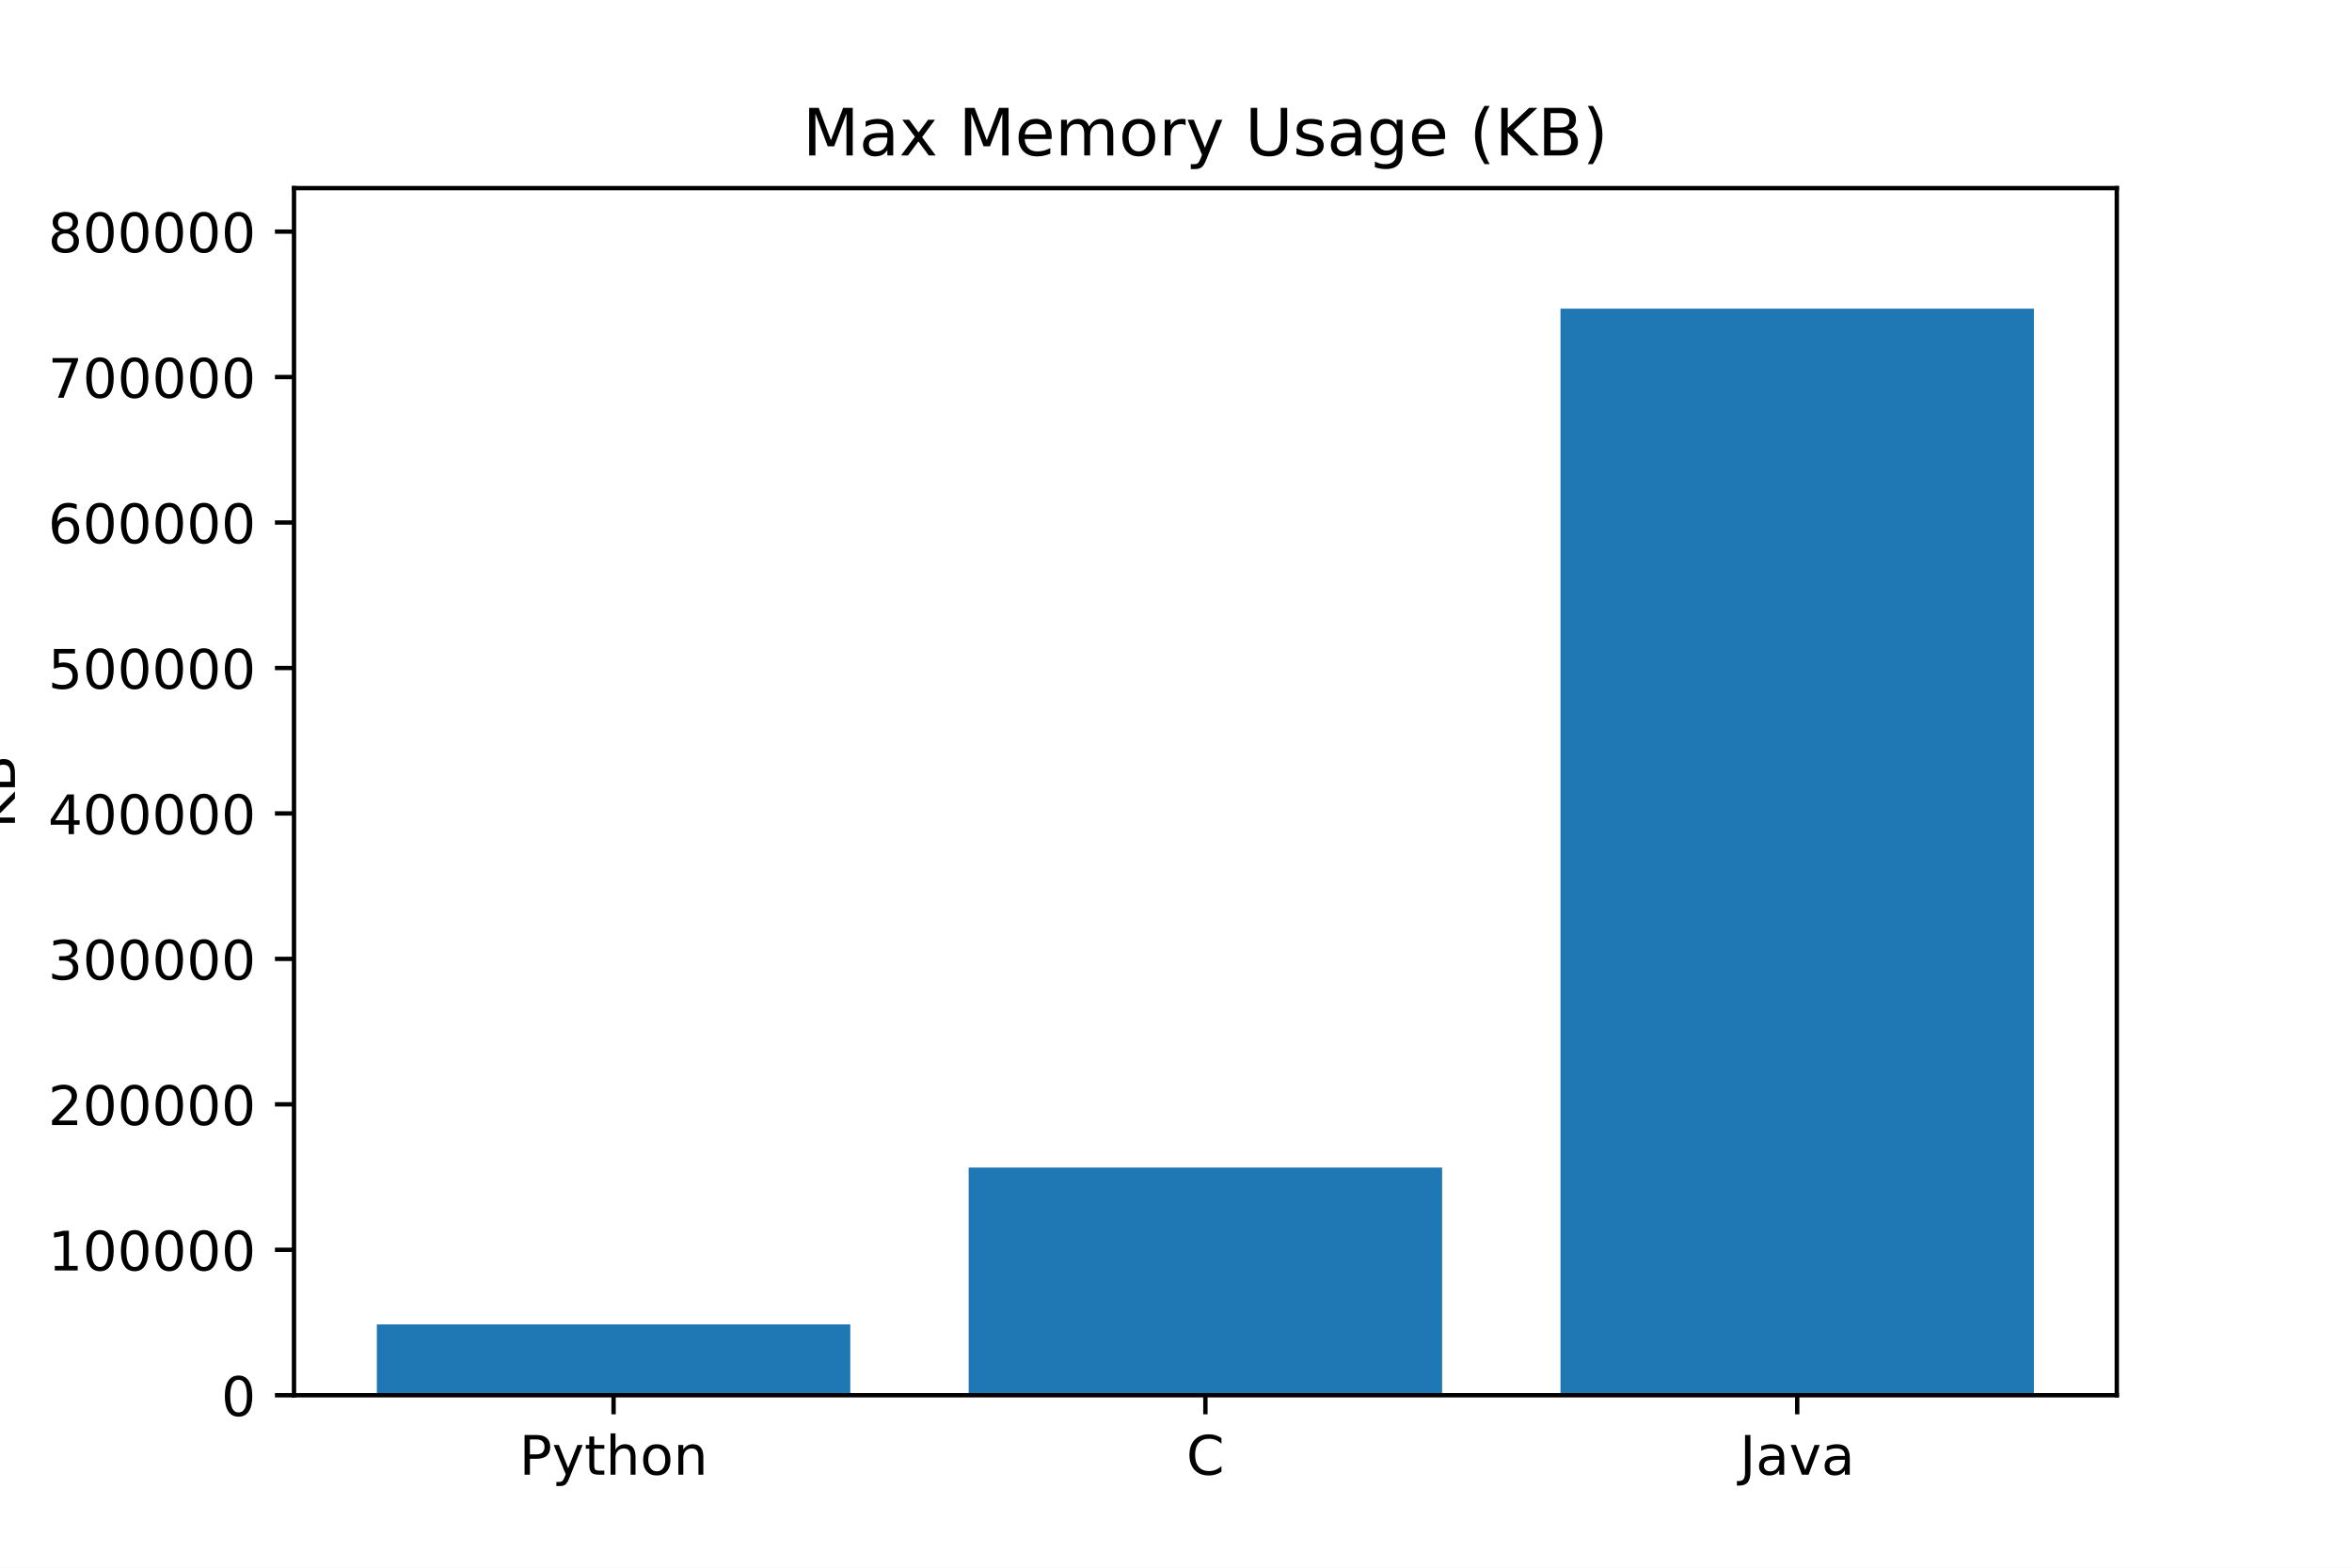
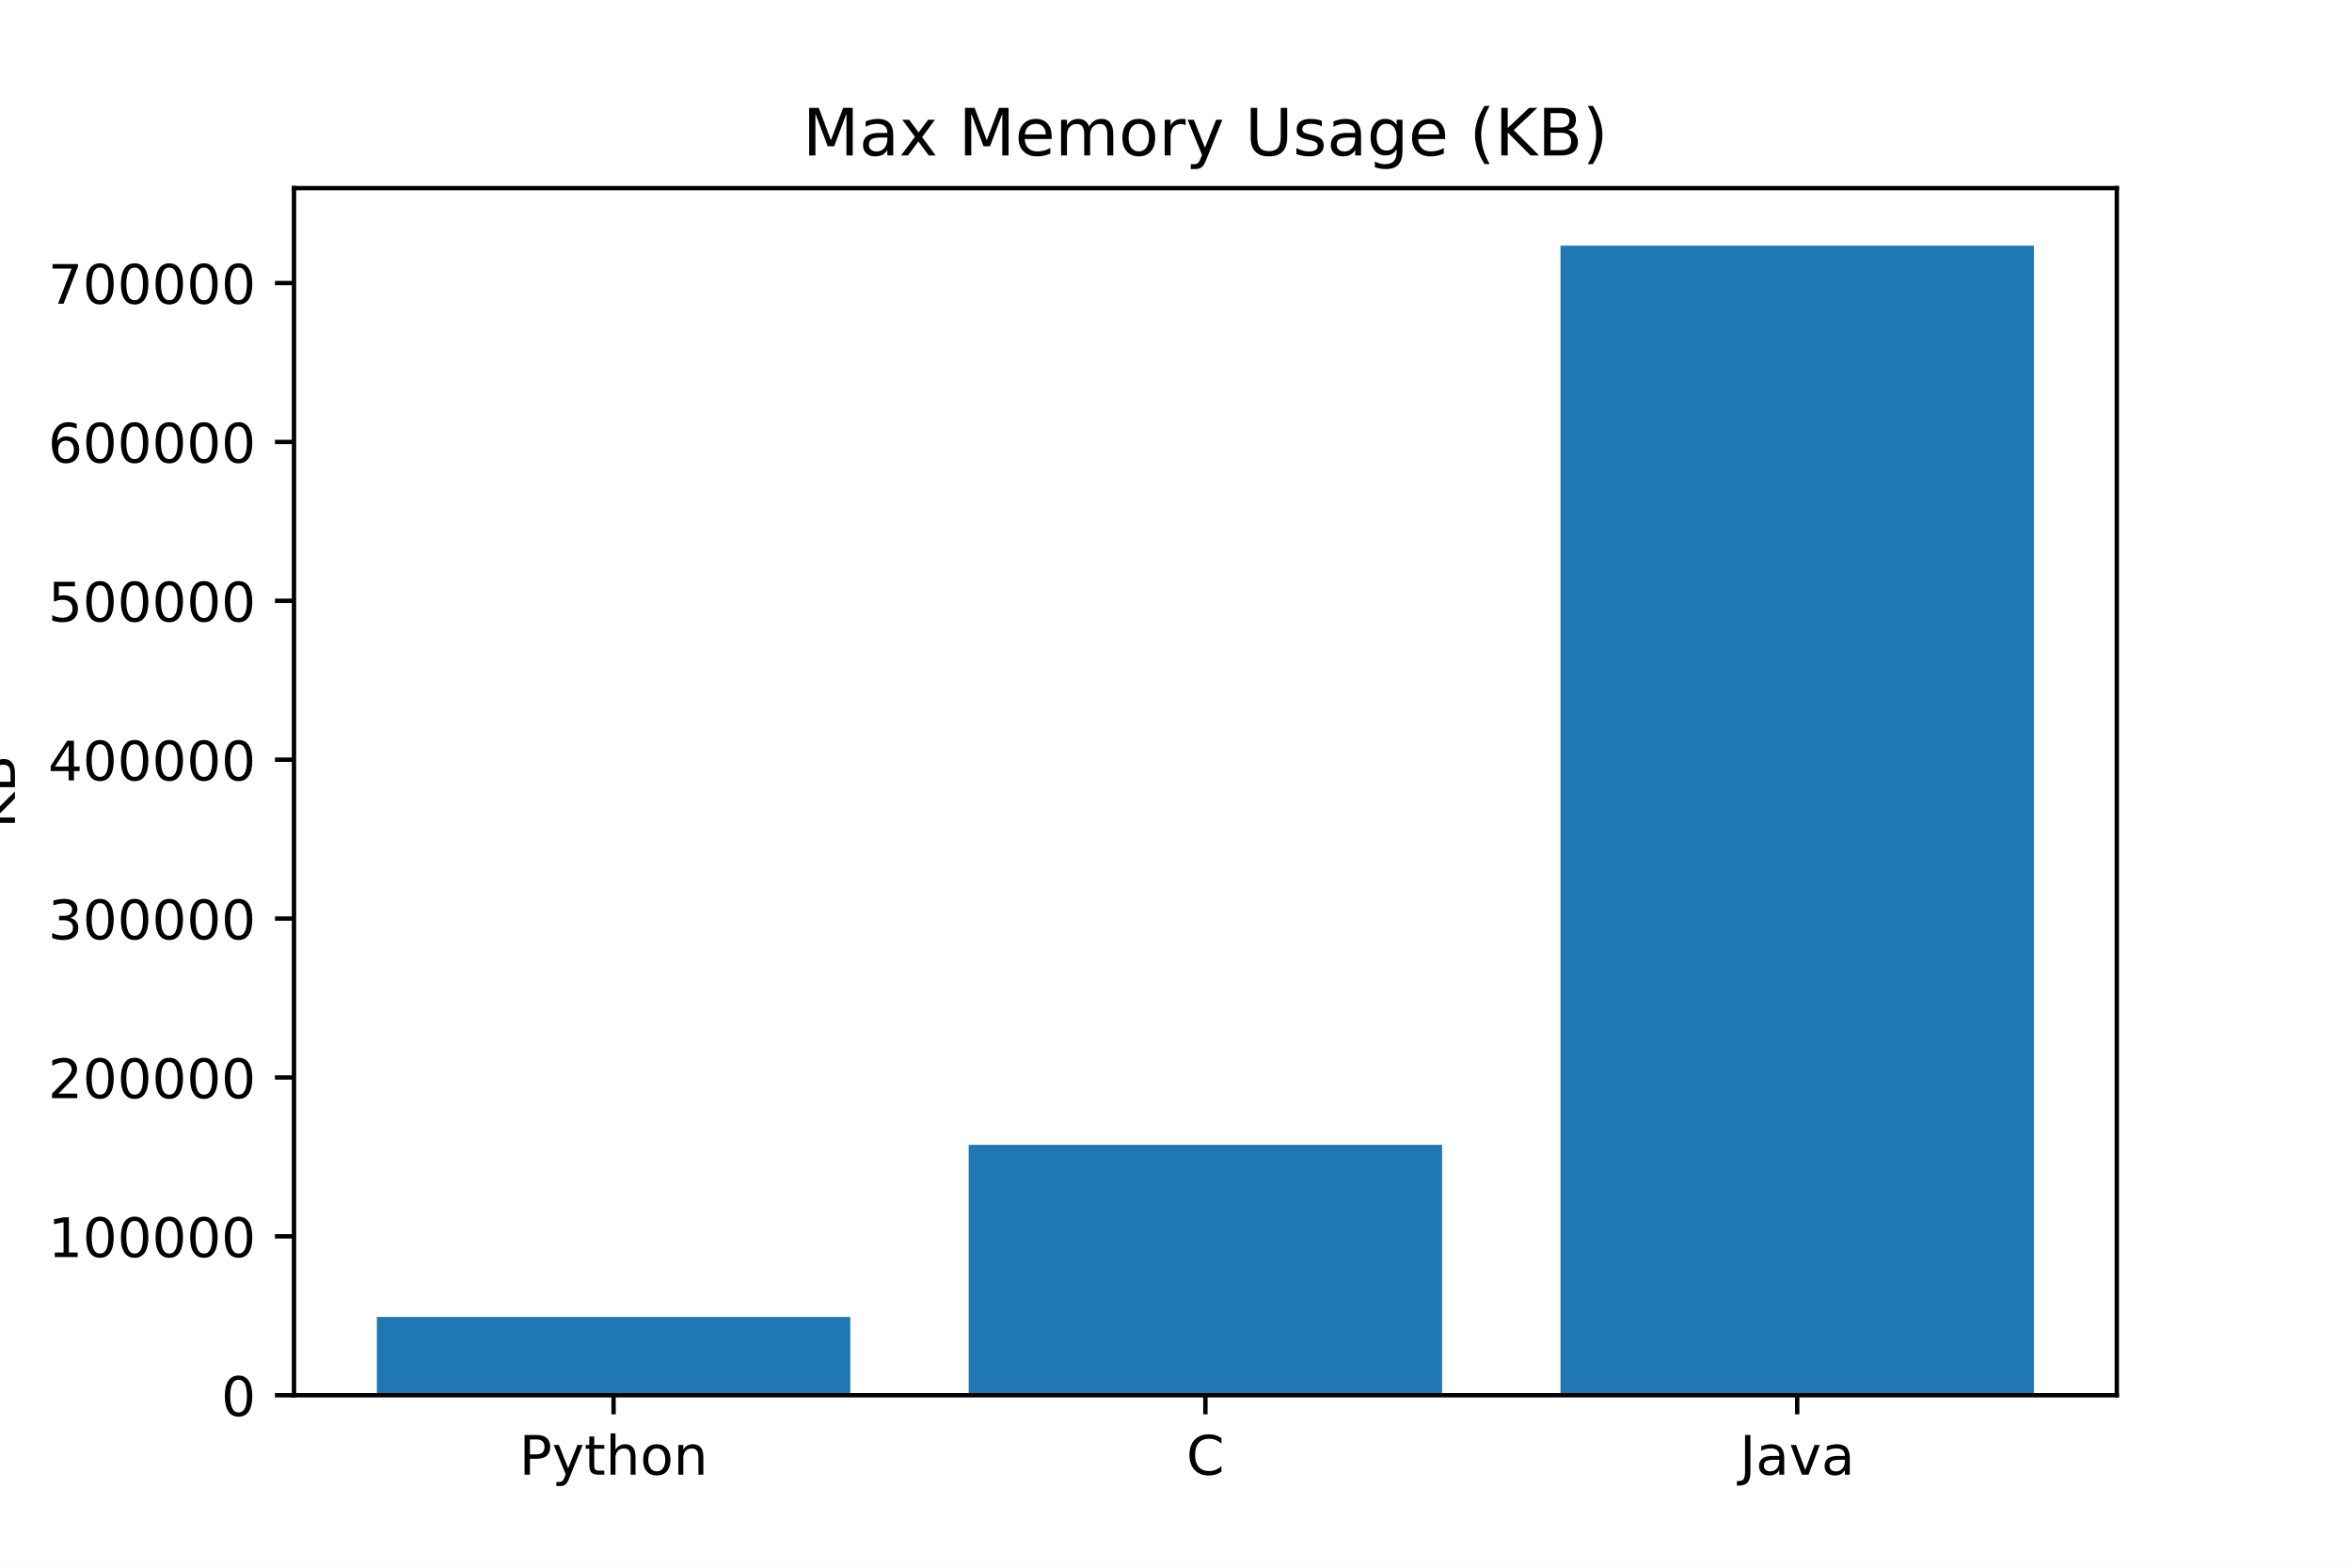
<svg xmlns="http://www.w3.org/2000/svg" xmlns:xlink="http://www.w3.org/1999/xlink" width="432pt" height="288pt" viewBox="0 0 432 288" version="1.1">
  <defs>
    <style type="text/css">*{stroke-linejoin: round; stroke-linecap: butt}</style>
  </defs>
  <g id="figure_1">
    <g id="patch_1">
      <path d="M 0 288  L 432 288  L 432 0  L 0 0  z " style="fill: #ffffff" />
    </g>
    <g id="axes_1">
      <g id="patch_2">
        <path d="M 54 256.32  L 388.8 256.32  L 388.8 34.56  L 54 34.56  z " style="fill: #ffffff" />
      </g>
      <g id="patch_3">
-         <path d="M 69.218 256.32  L 156.179 256.32  L 156.179 243.298  L 69.218 243.298  z " clip-path="url(#pd950e25e10)" style="fill: #1f77b4" />
+         <path d="M 69.218 256.32  L 156.179 256.32  L 156.179 241.934  L 69.218 241.934  z " clip-path="url(#pffec914d99)" style="fill: #1f77b4" />
      </g>
      <g id="patch_4">
-         <path d="M 177.919 256.32  L 264.881 256.32  L 264.881 214.496  L 177.919 214.496  z " clip-path="url(#pd950e25e10)" style="fill: #1f77b4" />
+         <path d="M 177.919 256.32  L 264.881 256.32  L 264.881 210.32  L 177.919 210.32  z " clip-path="url(#pffec914d99)" style="fill: #1f77b4" />
      </g>
      <g id="patch_5">
-         <path d="M 286.621 256.32  L 373.582 256.32  L 373.582 56.704  L 286.621 56.704  z " clip-path="url(#pd950e25e10)" style="fill: #1f77b4" />
+         <path d="M 286.621 256.32  L 373.582 256.32  L 373.582 45.12  L 286.621 45.12  z " clip-path="url(#pffec914d99)" style="fill: #1f77b4" />
      </g>
      <g id="matplotlib.axis_1">
        <g id="xtick_1">
          <g id="line2d_1">
            <defs>
-               <path id="mad811ff144" d="M 0 0  L 0 3.5  " style="stroke: #000000; stroke-width: 0.8" />
+               <path id="ma642fbf42c" d="M 0 0  L 0 3.5  " style="stroke: #000000; stroke-width: 0.8" />
            </defs>
            <g>
-               <use xlink:href="#mad811ff144" x="112.699" y="256.32" style="stroke: #000000; stroke-width: 0.8" />
+               <use xlink:href="#ma642fbf42c" x="112.699" y="256.32" style="stroke: #000000; stroke-width: 0.8" />
            </g>
          </g>
          <g id="text_1">
            <g transform="translate(95.36745 270.9184) scale(0.1 -0.1)">
              <defs>
                <path id="DejaVuSans-50" d="M 1259 4147  L 1259 2394  L 2053 2394  Q 2494 2394 2734 2622  Q 2975 2850 2975 3272  Q 2975 3691 2734 3919  Q 2494 4147 2053 4147  L 1259 4147  z M 628 4666  L 2053 4666  Q 2838 4666 3239 4311  Q 3641 3956 3641 3272  Q 3641 2581 3239 2228  Q 2838 1875 2053 1875  L 1259 1875  L 1259 0  L 628 0  L 628 4666  z " transform="scale(0.015625)" />
                <path id="DejaVuSans-79" d="M 2059 -325  Q 1816 -950 1584 -1140  Q 1353 -1331 966 -1331  L 506 -1331  L 506 -850  L 844 -850  Q 1081 -850 1212 -737  Q 1344 -625 1503 -206  L 1606 56  L 191 3500  L 800 3500  L 1894 763  L 2988 3500  L 3597 3500  L 2059 -325  z " transform="scale(0.015625)" />
                <path id="DejaVuSans-74" d="M 1172 4494  L 1172 3500  L 2356 3500  L 2356 3053  L 1172 3053  L 1172 1153  Q 1172 725 1289 603  Q 1406 481 1766 481  L 2356 481  L 2356 0  L 1766 0  Q 1100 0 847 248  Q 594 497 594 1153  L 594 3053  L 172 3053  L 172 3500  L 594 3500  L 594 4494  L 1172 4494  z " transform="scale(0.015625)" />
                <path id="DejaVuSans-68" d="M 3513 2113  L 3513 0  L 2938 0  L 2938 2094  Q 2938 2591 2744 2837  Q 2550 3084 2163 3084  Q 1697 3084 1428 2787  Q 1159 2491 1159 1978  L 1159 0  L 581 0  L 581 4863  L 1159 4863  L 1159 2956  Q 1366 3272 1645 3428  Q 1925 3584 2291 3584  Q 2894 3584 3203 3211  Q 3513 2838 3513 2113  z " transform="scale(0.015625)" />
                <path id="DejaVuSans-6f" d="M 1959 3097  Q 1497 3097 1228 2736  Q 959 2375 959 1747  Q 959 1119 1226 758  Q 1494 397 1959 397  Q 2419 397 2687 759  Q 2956 1122 2956 1747  Q 2956 2369 2687 2733  Q 2419 3097 1959 3097  z M 1959 3584  Q 2709 3584 3137 3096  Q 3566 2609 3566 1747  Q 3566 888 3137 398  Q 2709 -91 1959 -91  Q 1206 -91 779 398  Q 353 888 353 1747  Q 353 2609 779 3096  Q 1206 3584 1959 3584  z " transform="scale(0.015625)" />
                <path id="DejaVuSans-6e" d="M 3513 2113  L 3513 0  L 2938 0  L 2938 2094  Q 2938 2591 2744 2837  Q 2550 3084 2163 3084  Q 1697 3084 1428 2787  Q 1159 2491 1159 1978  L 1159 0  L 581 0  L 581 3500  L 1159 3500  L 1159 2956  Q 1366 3272 1645 3428  Q 1925 3584 2291 3584  Q 2894 3584 3203 3211  Q 3513 2838 3513 2113  z " transform="scale(0.015625)" />
              </defs>
              <use xlink:href="#DejaVuSans-50" />
              <use xlink:href="#DejaVuSans-79" transform="translate(60.30273 0)" />
              <use xlink:href="#DejaVuSans-74" transform="translate(119.4824 0)" />
              <use xlink:href="#DejaVuSans-68" transform="translate(158.6914 0)" />
              <use xlink:href="#DejaVuSans-6f" transform="translate(222.0703 0)" />
              <use xlink:href="#DejaVuSans-6e" transform="translate(283.252 0)" />
            </g>
          </g>
        </g>
        <g id="xtick_2">
          <g id="line2d_2">
            <g>
-               <use xlink:href="#mad811ff144" x="221.4" y="256.32" style="stroke: #000000; stroke-width: 0.8" />
+               <use xlink:href="#ma642fbf42c" x="221.4" y="256.32" style="stroke: #000000; stroke-width: 0.8" />
            </g>
          </g>
          <g id="text_2">
            <g transform="translate(217.9086 270.9184) scale(0.1 -0.1)">
              <defs>
                <path id="DejaVuSans-43" d="M 4122 4306  L 4122 3641  Q 3803 3938 3442 4084  Q 3081 4231 2675 4231  Q 1875 4231 1450 3742  Q 1025 3253 1025 2328  Q 1025 1406 1450 917  Q 1875 428 2675 428  Q 3081 428 3442 575  Q 3803 722 4122 1019  L 4122 359  Q 3791 134 3420 21  Q 3050 -91 2638 -91  Q 1578 -91 968 557  Q 359 1206 359 2328  Q 359 3453 968 4101  Q 1578 4750 2638 4750  Q 3056 4750 3426 4639  Q 3797 4528 4122 4306  z " transform="scale(0.015625)" />
              </defs>
              <use xlink:href="#DejaVuSans-43" />
            </g>
          </g>
        </g>
        <g id="xtick_3">
          <g id="line2d_3">
            <g>
-               <use xlink:href="#mad811ff144" x="330.101" y="256.32" style="stroke: #000000; stroke-width: 0.8" />
+               <use xlink:href="#ma642fbf42c" x="330.101" y="256.32" style="stroke: #000000; stroke-width: 0.8" />
            </g>
          </g>
          <g id="text_3">
            <g transform="translate(319.5388 270.9184) scale(0.1 -0.1)">
              <defs>
                <path id="DejaVuSans-4a" d="M 628 4666  L 1259 4666  L 1259 325  Q 1259 -519 939 -900  Q 619 -1281 -91 -1281  L -331 -1281  L -331 -750  L -134 -750  Q 284 -750 456 -515  Q 628 -281 628 325  L 628 4666  z " transform="scale(0.015625)" />
                <path id="DejaVuSans-61" d="M 2194 1759  Q 1497 1759 1228 1600  Q 959 1441 959 1056  Q 959 750 1161 570  Q 1363 391 1709 391  Q 2188 391 2477 730  Q 2766 1069 2766 1631  L 2766 1759  L 2194 1759  z M 3341 1997  L 3341 0  L 2766 0  L 2766 531  Q 2569 213 2275 61  Q 1981 -91 1556 -91  Q 1019 -91 701 211  Q 384 513 384 1019  Q 384 1609 779 1909  Q 1175 2209 1959 2209  L 2766 2209  L 2766 2266  Q 2766 2663 2505 2880  Q 2244 3097 1772 3097  Q 1472 3097 1187 3025  Q 903 2953 641 2809  L 641 3341  Q 956 3463 1253 3523  Q 1550 3584 1831 3584  Q 2591 3584 2966 3190  Q 3341 2797 3341 1997  z " transform="scale(0.015625)" />
                <path id="DejaVuSans-76" d="M 191 3500  L 800 3500  L 1894 563  L 2988 3500  L 3597 3500  L 2284 0  L 1503 0  L 191 3500  z " transform="scale(0.015625)" />
              </defs>
              <use xlink:href="#DejaVuSans-4a" />
              <use xlink:href="#DejaVuSans-61" transform="translate(29.49219 0)" />
              <use xlink:href="#DejaVuSans-76" transform="translate(90.77148 0)" />
              <use xlink:href="#DejaVuSans-61" transform="translate(149.9512 0)" />
            </g>
          </g>
        </g>
      </g>
      <g id="matplotlib.axis_2">
        <g id="ytick_1">
          <g id="line2d_4">
            <defs>
-               <path id="m0b08330991" d="M 0 0  L -3.5 0  " style="stroke: #000000; stroke-width: 0.8" />
+               <path id="m0c9da67a26" d="M 0 0  L -3.5 0  " style="stroke: #000000; stroke-width: 0.8" />
            </defs>
            <g>
-               <use xlink:href="#m0b08330991" x="54" y="256.32" style="stroke: #000000; stroke-width: 0.8" />
+               <use xlink:href="#m0c9da67a26" x="54" y="256.32" style="stroke: #000000; stroke-width: 0.8" />
            </g>
          </g>
          <g id="text_4">
            <g transform="translate(40.6375 260.1192) scale(0.1 -0.1)">
              <defs>
                <path id="DejaVuSans-30" d="M 2034 4250  Q 1547 4250 1301 3770  Q 1056 3291 1056 2328  Q 1056 1369 1301 889  Q 1547 409 2034 409  Q 2525 409 2770 889  Q 3016 1369 3016 2328  Q 3016 3291 2770 3770  Q 2525 4250 2034 4250  z M 2034 4750  Q 2819 4750 3233 4129  Q 3647 3509 3647 2328  Q 3647 1150 3233 529  Q 2819 -91 2034 -91  Q 1250 -91 836 529  Q 422 1150 422 2328  Q 422 3509 836 4129  Q 1250 4750 2034 4750  z " transform="scale(0.015625)" />
              </defs>
              <use xlink:href="#DejaVuSans-30" />
            </g>
          </g>
        </g>
        <g id="ytick_2">
          <g id="line2d_5">
            <g>
-               <use xlink:href="#m0b08330991" x="54" y="229.599" style="stroke: #000000; stroke-width: 0.8" />
+               <use xlink:href="#m0c9da67a26" x="54" y="227.131" style="stroke: #000000; stroke-width: 0.8" />
            </g>
          </g>
          <g id="text_5">
-             <g transform="translate(8.825 233.3981) scale(0.1 -0.1)">
+             <g transform="translate(8.825 230.9302) scale(0.1 -0.1)">
              <defs>
                <path id="DejaVuSans-31" d="M 794 531  L 1825 531  L 1825 4091  L 703 3866  L 703 4441  L 1819 4666  L 2450 4666  L 2450 531  L 3481 531  L 3481 0  L 794 0  L 794 531  z " transform="scale(0.015625)" />
              </defs>
              <use xlink:href="#DejaVuSans-31" />
              <use xlink:href="#DejaVuSans-30" transform="translate(63.62305 0)" />
              <use xlink:href="#DejaVuSans-30" transform="translate(127.2461 0)" />
              <use xlink:href="#DejaVuSans-30" transform="translate(190.8691 0)" />
              <use xlink:href="#DejaVuSans-30" transform="translate(254.4922 0)" />
              <use xlink:href="#DejaVuSans-30" transform="translate(318.1152 0)" />
            </g>
          </g>
        </g>
        <g id="ytick_3">
          <g id="line2d_6">
            <g>
-               <use xlink:href="#m0b08330991" x="54" y="202.878" style="stroke: #000000; stroke-width: 0.8" />
+               <use xlink:href="#m0c9da67a26" x="54" y="197.942" style="stroke: #000000; stroke-width: 0.8" />
            </g>
          </g>
          <g id="text_6">
-             <g transform="translate(8.825 206.6769) scale(0.1 -0.1)">
+             <g transform="translate(8.825 201.7412) scale(0.1 -0.1)">
              <defs>
                <path id="DejaVuSans-32" d="M 1228 531  L 3431 531  L 3431 0  L 469 0  L 469 531  Q 828 903 1448 1529  Q 2069 2156 2228 2338  Q 2531 2678 2651 2914  Q 2772 3150 2772 3378  Q 2772 3750 2511 3984  Q 2250 4219 1831 4219  Q 1534 4219 1204 4116  Q 875 4013 500 3803  L 500 4441  Q 881 4594 1212 4672  Q 1544 4750 1819 4750  Q 2544 4750 2975 4387  Q 3406 4025 3406 3419  Q 3406 3131 3298 2873  Q 3191 2616 2906 2266  Q 2828 2175 2409 1742  Q 1991 1309 1228 531  z " transform="scale(0.015625)" />
              </defs>
              <use xlink:href="#DejaVuSans-32" />
              <use xlink:href="#DejaVuSans-30" transform="translate(63.62305 0)" />
              <use xlink:href="#DejaVuSans-30" transform="translate(127.2461 0)" />
              <use xlink:href="#DejaVuSans-30" transform="translate(190.8691 0)" />
              <use xlink:href="#DejaVuSans-30" transform="translate(254.4922 0)" />
              <use xlink:href="#DejaVuSans-30" transform="translate(318.1152 0)" />
            </g>
          </g>
        </g>
        <g id="ytick_4">
          <g id="line2d_7">
            <g>
-               <use xlink:href="#m0b08330991" x="54" y="176.157" style="stroke: #000000; stroke-width: 0.8" />
+               <use xlink:href="#m0c9da67a26" x="54" y="168.753" style="stroke: #000000; stroke-width: 0.8" />
            </g>
          </g>
          <g id="text_7">
-             <g transform="translate(8.825 179.9557) scale(0.1 -0.1)">
+             <g transform="translate(8.825 172.5522) scale(0.1 -0.1)">
              <defs>
                <path id="DejaVuSans-33" d="M 2597 2516  Q 3050 2419 3304 2112  Q 3559 1806 3559 1356  Q 3559 666 3084 287  Q 2609 -91 1734 -91  Q 1441 -91 1130 -33  Q 819 25 488 141  L 488 750  Q 750 597 1062 519  Q 1375 441 1716 441  Q 2309 441 2620 675  Q 2931 909 2931 1356  Q 2931 1769 2642 2001  Q 2353 2234 1838 2234  L 1294 2234  L 1294 2753  L 1863 2753  Q 2328 2753 2575 2939  Q 2822 3125 2822 3475  Q 2822 3834 2567 4026  Q 2313 4219 1838 4219  Q 1578 4219 1281 4162  Q 984 4106 628 3988  L 628 4550  Q 988 4650 1302 4700  Q 1616 4750 1894 4750  Q 2613 4750 3031 4423  Q 3450 4097 3450 3541  Q 3450 3153 3228 2886  Q 3006 2619 2597 2516  z " transform="scale(0.015625)" />
              </defs>
              <use xlink:href="#DejaVuSans-33" />
              <use xlink:href="#DejaVuSans-30" transform="translate(63.62305 0)" />
              <use xlink:href="#DejaVuSans-30" transform="translate(127.2461 0)" />
              <use xlink:href="#DejaVuSans-30" transform="translate(190.8691 0)" />
              <use xlink:href="#DejaVuSans-30" transform="translate(254.4922 0)" />
              <use xlink:href="#DejaVuSans-30" transform="translate(318.1152 0)" />
            </g>
          </g>
        </g>
        <g id="ytick_5">
          <g id="line2d_8">
            <g>
-               <use xlink:href="#m0b08330991" x="54" y="149.435" style="stroke: #000000; stroke-width: 0.8" />
+               <use xlink:href="#m0c9da67a26" x="54" y="139.564" style="stroke: #000000; stroke-width: 0.8" />
            </g>
          </g>
          <g id="text_8">
-             <g transform="translate(8.825 153.2346) scale(0.1 -0.1)">
+             <g transform="translate(8.825 143.3632) scale(0.1 -0.1)">
              <defs>
                <path id="DejaVuSans-34" d="M 2419 4116  L 825 1625  L 2419 1625  L 2419 4116  z M 2253 4666  L 3047 4666  L 3047 1625  L 3713 1625  L 3713 1100  L 3047 1100  L 3047 0  L 2419 0  L 2419 1100  L 313 1100  L 313 1709  L 2253 4666  z " transform="scale(0.015625)" />
              </defs>
              <use xlink:href="#DejaVuSans-34" />
              <use xlink:href="#DejaVuSans-30" transform="translate(63.62305 0)" />
              <use xlink:href="#DejaVuSans-30" transform="translate(127.2461 0)" />
              <use xlink:href="#DejaVuSans-30" transform="translate(190.8691 0)" />
              <use xlink:href="#DejaVuSans-30" transform="translate(254.4922 0)" />
              <use xlink:href="#DejaVuSans-30" transform="translate(318.1152 0)" />
            </g>
          </g>
        </g>
        <g id="ytick_6">
          <g id="line2d_9">
            <g>
-               <use xlink:href="#m0b08330991" x="54" y="122.714" style="stroke: #000000; stroke-width: 0.8" />
+               <use xlink:href="#m0c9da67a26" x="54" y="110.375" style="stroke: #000000; stroke-width: 0.8" />
            </g>
          </g>
          <g id="text_9">
-             <g transform="translate(8.825 126.5134) scale(0.1 -0.1)">
+             <g transform="translate(8.825 114.1742) scale(0.1 -0.1)">
              <defs>
                <path id="DejaVuSans-35" d="M 691 4666  L 3169 4666  L 3169 4134  L 1269 4134  L 1269 2991  Q 1406 3038 1543 3061  Q 1681 3084 1819 3084  Q 2600 3084 3056 2656  Q 3513 2228 3513 1497  Q 3513 744 3044 326  Q 2575 -91 1722 -91  Q 1428 -91 1123 -41  Q 819 9 494 109  L 494 744  Q 775 591 1075 516  Q 1375 441 1709 441  Q 2250 441 2565 725  Q 2881 1009 2881 1497  Q 2881 1984 2565 2268  Q 2250 2553 1709 2553  Q 1456 2553 1204 2497  Q 953 2441 691 2322  L 691 4666  z " transform="scale(0.015625)" />
              </defs>
              <use xlink:href="#DejaVuSans-35" />
              <use xlink:href="#DejaVuSans-30" transform="translate(63.62305 0)" />
              <use xlink:href="#DejaVuSans-30" transform="translate(127.2461 0)" />
              <use xlink:href="#DejaVuSans-30" transform="translate(190.8691 0)" />
              <use xlink:href="#DejaVuSans-30" transform="translate(254.4922 0)" />
              <use xlink:href="#DejaVuSans-30" transform="translate(318.1152 0)" />
            </g>
          </g>
        </g>
        <g id="ytick_7">
          <g id="line2d_10">
            <g>
-               <use xlink:href="#m0b08330991" x="54" y="95.993" style="stroke: #000000; stroke-width: 0.8" />
+               <use xlink:href="#m0c9da67a26" x="54" y="81.186" style="stroke: #000000; stroke-width: 0.8" />
            </g>
          </g>
          <g id="text_10">
-             <g transform="translate(8.825 99.79224) scale(0.1 -0.1)">
+             <g transform="translate(8.825 84.98516) scale(0.1 -0.1)">
              <defs>
                <path id="DejaVuSans-36" d="M 2113 2584  Q 1688 2584 1439 2293  Q 1191 2003 1191 1497  Q 1191 994 1439 701  Q 1688 409 2113 409  Q 2538 409 2786 701  Q 3034 994 3034 1497  Q 3034 2003 2786 2293  Q 2538 2584 2113 2584  z M 3366 4563  L 3366 3988  Q 3128 4100 2886 4159  Q 2644 4219 2406 4219  Q 1781 4219 1451 3797  Q 1122 3375 1075 2522  Q 1259 2794 1537 2939  Q 1816 3084 2150 3084  Q 2853 3084 3261 2657  Q 3669 2231 3669 1497  Q 3669 778 3244 343  Q 2819 -91 2113 -91  Q 1303 -91 875 529  Q 447 1150 447 2328  Q 447 3434 972 4092  Q 1497 4750 2381 4750  Q 2619 4750 2861 4703  Q 3103 4656 3366 4563  z " transform="scale(0.015625)" />
              </defs>
              <use xlink:href="#DejaVuSans-36" />
              <use xlink:href="#DejaVuSans-30" transform="translate(63.62305 0)" />
              <use xlink:href="#DejaVuSans-30" transform="translate(127.2461 0)" />
              <use xlink:href="#DejaVuSans-30" transform="translate(190.8691 0)" />
              <use xlink:href="#DejaVuSans-30" transform="translate(254.4922 0)" />
              <use xlink:href="#DejaVuSans-30" transform="translate(318.1152 0)" />
            </g>
          </g>
        </g>
        <g id="ytick_8">
          <g id="line2d_11">
            <g>
-               <use xlink:href="#m0b08330991" x="54" y="69.272" style="stroke: #000000; stroke-width: 0.8" />
+               <use xlink:href="#m0c9da67a26" x="54" y="51.997" style="stroke: #000000; stroke-width: 0.8" />
            </g>
          </g>
          <g id="text_11">
-             <g transform="translate(8.825 73.07108) scale(0.1 -0.1)">
+             <g transform="translate(8.825 55.79615) scale(0.1 -0.1)">
              <defs>
                <path id="DejaVuSans-37" d="M 525 4666  L 3525 4666  L 3525 4397  L 1831 0  L 1172 0  L 2766 4134  L 525 4134  L 525 4666  z " transform="scale(0.015625)" />
              </defs>
              <use xlink:href="#DejaVuSans-37" />
              <use xlink:href="#DejaVuSans-30" transform="translate(63.62305 0)" />
              <use xlink:href="#DejaVuSans-30" transform="translate(127.2461 0)" />
              <use xlink:href="#DejaVuSans-30" transform="translate(190.8691 0)" />
              <use xlink:href="#DejaVuSans-30" transform="translate(254.4922 0)" />
              <use xlink:href="#DejaVuSans-30" transform="translate(318.1152 0)" />
            </g>
          </g>
        </g>
-         <g id="ytick_9">
-           <g id="line2d_12">
-             <g>
-               <use xlink:href="#m0b08330991" x="54" y="42.551" style="stroke: #000000; stroke-width: 0.8" />
-             </g>
-           </g>
-           <g id="text_12">
-             <g transform="translate(8.825 46.34992) scale(0.1 -0.1)">
-               <defs>
-                 <path id="DejaVuSans-38" d="M 2034 2216  Q 1584 2216 1326 1975  Q 1069 1734 1069 1313  Q 1069 891 1326 650  Q 1584 409 2034 409  Q 2484 409 2743 651  Q 3003 894 3003 1313  Q 3003 1734 2745 1975  Q 2488 2216 2034 2216  z M 1403 2484  Q 997 2584 770 2862  Q 544 3141 544 3541  Q 544 4100 942 4425  Q 1341 4750 2034 4750  Q 2731 4750 3128 4425  Q 3525 4100 3525 3541  Q 3525 3141 3298 2862  Q 3072 2584 2669 2484  Q 3125 2378 3379 2068  Q 3634 1759 3634 1313  Q 3634 634 3220 271  Q 2806 -91 2034 -91  Q 1263 -91 848 271  Q 434 634 434 1313  Q 434 1759 690 2068  Q 947 2378 1403 2484  z M 1172 3481  Q 1172 3119 1398 2916  Q 1625 2713 2034 2713  Q 2441 2713 2670 2916  Q 2900 3119 2900 3481  Q 2900 3844 2670 4047  Q 2441 4250 2034 4250  Q 1625 4250 1398 4047  Q 1172 3844 1172 3481  z " transform="scale(0.015625)" />
-               </defs>
-               <use xlink:href="#DejaVuSans-38" />
-               <use xlink:href="#DejaVuSans-30" transform="translate(63.62305 0)" />
-               <use xlink:href="#DejaVuSans-30" transform="translate(127.2461 0)" />
-               <use xlink:href="#DejaVuSans-30" transform="translate(190.8691 0)" />
-               <use xlink:href="#DejaVuSans-30" transform="translate(254.4922 0)" />
-               <use xlink:href="#DejaVuSans-30" transform="translate(318.1152 0)" />
-             </g>
-           </g>
-         </g>
-         <g id="text_13">
+         <g id="text_12">
          <g transform="translate(2.745312 152.1494) rotate(-90) scale(0.1 -0.1)">
            <defs>
              <path id="DejaVuSans-4b" d="M 628 4666  L 1259 4666  L 1259 2694  L 3353 4666  L 4166 4666  L 1850 2491  L 4331 0  L 3500 0  L 1259 2247  L 1259 0  L 628 0  L 628 4666  z " transform="scale(0.015625)" />
              <path id="DejaVuSans-42" d="M 1259 2228  L 1259 519  L 2272 519  Q 2781 519 3026 730  Q 3272 941 3272 1375  Q 3272 1813 3026 2020  Q 2781 2228 2272 2228  L 1259 2228  z M 1259 4147  L 1259 2741  L 2194 2741  Q 2656 2741 2882 2914  Q 3109 3088 3109 3444  Q 3109 3797 2882 3972  Q 2656 4147 2194 4147  L 1259 4147  z M 628 4666  L 2241 4666  Q 2963 4666 3353 4366  Q 3744 4066 3744 3513  Q 3744 3084 3544 2831  Q 3344 2578 2956 2516  Q 3422 2416 3680 2098  Q 3938 1781 3938 1306  Q 3938 681 3513 340  Q 3088 0 2303 0  L 628 0  L 628 4666  z " transform="scale(0.015625)" />
            </defs>
            <use xlink:href="#DejaVuSans-4b" />
            <use xlink:href="#DejaVuSans-42" transform="translate(65.57617 0)" />
          </g>
        </g>
      </g>
      <g id="patch_6">
        <path d="M 54 256.32  L 54 34.56  " style="fill: none; stroke: #000000; stroke-width: 0.8; stroke-linejoin: miter; stroke-linecap: square" />
      </g>
      <g id="patch_7">
        <path d="M 388.8 256.32  L 388.8 34.56  " style="fill: none; stroke: #000000; stroke-width: 0.8; stroke-linejoin: miter; stroke-linecap: square" />
      </g>
      <g id="patch_8">
        <path d="M 54 256.32  L 388.8 256.32  " style="fill: none; stroke: #000000; stroke-width: 0.8; stroke-linejoin: miter; stroke-linecap: square" />
      </g>
      <g id="patch_9">
        <path d="M 54 34.56  L 388.8 34.56  " style="fill: none; stroke: #000000; stroke-width: 0.8; stroke-linejoin: miter; stroke-linecap: square" />
      </g>
-       <g id="text_14">
+       <g id="text_13">
        <g transform="translate(147.4444 28.56) scale(0.12 -0.12)">
          <defs>
            <path id="DejaVuSans-4d" d="M 628 4666  L 1569 4666  L 2759 1491  L 3956 4666  L 4897 4666  L 4897 0  L 4281 0  L 4281 4097  L 3078 897  L 2444 897  L 1241 4097  L 1241 0  L 628 0  L 628 4666  z " transform="scale(0.015625)" />
            <path id="DejaVuSans-78" d="M 3513 3500  L 2247 1797  L 3578 0  L 2900 0  L 1881 1375  L 863 0  L 184 0  L 1544 1831  L 300 3500  L 978 3500  L 1906 2253  L 2834 3500  L 3513 3500  z " transform="scale(0.015625)" />
            <path id="DejaVuSans-20" transform="scale(0.015625)" />
            <path id="DejaVuSans-65" d="M 3597 1894  L 3597 1613  L 953 1613  Q 991 1019 1311 708  Q 1631 397 2203 397  Q 2534 397 2845 478  Q 3156 559 3463 722  L 3463 178  Q 3153 47 2828 -22  Q 2503 -91 2169 -91  Q 1331 -91 842 396  Q 353 884 353 1716  Q 353 2575 817 3079  Q 1281 3584 2069 3584  Q 2775 3584 3186 3129  Q 3597 2675 3597 1894  z M 3022 2063  Q 3016 2534 2758 2815  Q 2500 3097 2075 3097  Q 1594 3097 1305 2825  Q 1016 2553 972 2059  L 3022 2063  z " transform="scale(0.015625)" />
            <path id="DejaVuSans-6d" d="M 3328 2828  Q 3544 3216 3844 3400  Q 4144 3584 4550 3584  Q 5097 3584 5394 3201  Q 5691 2819 5691 2113  L 5691 0  L 5113 0  L 5113 2094  Q 5113 2597 4934 2840  Q 4756 3084 4391 3084  Q 3944 3084 3684 2787  Q 3425 2491 3425 1978  L 3425 0  L 2847 0  L 2847 2094  Q 2847 2600 2669 2842  Q 2491 3084 2119 3084  Q 1678 3084 1418 2786  Q 1159 2488 1159 1978  L 1159 0  L 581 0  L 581 3500  L 1159 3500  L 1159 2956  Q 1356 3278 1631 3431  Q 1906 3584 2284 3584  Q 2666 3584 2933 3390  Q 3200 3197 3328 2828  z " transform="scale(0.015625)" />
            <path id="DejaVuSans-72" d="M 2631 2963  Q 2534 3019 2420 3045  Q 2306 3072 2169 3072  Q 1681 3072 1420 2755  Q 1159 2438 1159 1844  L 1159 0  L 581 0  L 581 3500  L 1159 3500  L 1159 2956  Q 1341 3275 1631 3429  Q 1922 3584 2338 3584  Q 2397 3584 2469 3576  Q 2541 3569 2628 3553  L 2631 2963  z " transform="scale(0.015625)" />
            <path id="DejaVuSans-55" d="M 556 4666  L 1191 4666  L 1191 1831  Q 1191 1081 1462 751  Q 1734 422 2344 422  Q 2950 422 3222 751  Q 3494 1081 3494 1831  L 3494 4666  L 4128 4666  L 4128 1753  Q 4128 841 3676 375  Q 3225 -91 2344 -91  Q 1459 -91 1007 375  Q 556 841 556 1753  L 556 4666  z " transform="scale(0.015625)" />
            <path id="DejaVuSans-73" d="M 2834 3397  L 2834 2853  Q 2591 2978 2328 3040  Q 2066 3103 1784 3103  Q 1356 3103 1142 2972  Q 928 2841 928 2578  Q 928 2378 1081 2264  Q 1234 2150 1697 2047  L 1894 2003  Q 2506 1872 2764 1633  Q 3022 1394 3022 966  Q 3022 478 2636 193  Q 2250 -91 1575 -91  Q 1294 -91 989 -36  Q 684 19 347 128  L 347 722  Q 666 556 975 473  Q 1284 391 1588 391  Q 1994 391 2212 530  Q 2431 669 2431 922  Q 2431 1156 2273 1281  Q 2116 1406 1581 1522  L 1381 1569  Q 847 1681 609 1914  Q 372 2147 372 2553  Q 372 3047 722 3315  Q 1072 3584 1716 3584  Q 2034 3584 2315 3537  Q 2597 3491 2834 3397  z " transform="scale(0.015625)" />
            <path id="DejaVuSans-67" d="M 2906 1791  Q 2906 2416 2648 2759  Q 2391 3103 1925 3103  Q 1463 3103 1205 2759  Q 947 2416 947 1791  Q 947 1169 1205 825  Q 1463 481 1925 481  Q 2391 481 2648 825  Q 2906 1169 2906 1791  z M 3481 434  Q 3481 -459 3084 -895  Q 2688 -1331 1869 -1331  Q 1566 -1331 1297 -1286  Q 1028 -1241 775 -1147  L 775 -588  Q 1028 -725 1275 -790  Q 1522 -856 1778 -856  Q 2344 -856 2625 -561  Q 2906 -266 2906 331  L 2906 616  Q 2728 306 2450 153  Q 2172 0 1784 0  Q 1141 0 747 490  Q 353 981 353 1791  Q 353 2603 747 3093  Q 1141 3584 1784 3584  Q 2172 3584 2450 3431  Q 2728 3278 2906 2969  L 2906 3500  L 3481 3500  L 3481 434  z " transform="scale(0.015625)" />
            <path id="DejaVuSans-28" d="M 1984 4856  Q 1566 4138 1362 3434  Q 1159 2731 1159 2009  Q 1159 1288 1364 580  Q 1569 -128 1984 -844  L 1484 -844  Q 1016 -109 783 600  Q 550 1309 550 2009  Q 550 2706 781 3412  Q 1013 4119 1484 4856  L 1984 4856  z " transform="scale(0.015625)" />
            <path id="DejaVuSans-29" d="M 513 4856  L 1013 4856  Q 1481 4119 1714 3412  Q 1947 2706 1947 2009  Q 1947 1309 1714 600  Q 1481 -109 1013 -844  L 513 -844  Q 928 -128 1133 580  Q 1338 1288 1338 2009  Q 1338 2731 1133 3434  Q 928 4138 513 4856  z " transform="scale(0.015625)" />
          </defs>
          <use xlink:href="#DejaVuSans-4d" />
          <use xlink:href="#DejaVuSans-61" transform="translate(86.2793 0)" />
          <use xlink:href="#DejaVuSans-78" transform="translate(147.5586 0)" />
          <use xlink:href="#DejaVuSans-20" transform="translate(206.7383 0)" />
          <use xlink:href="#DejaVuSans-4d" transform="translate(238.5254 0)" />
          <use xlink:href="#DejaVuSans-65" transform="translate(324.8047 0)" />
          <use xlink:href="#DejaVuSans-6d" transform="translate(386.3281 0)" />
          <use xlink:href="#DejaVuSans-6f" transform="translate(483.7402 0)" />
          <use xlink:href="#DejaVuSans-72" transform="translate(544.9219 0)" />
          <use xlink:href="#DejaVuSans-79" transform="translate(586.0352 0)" />
          <use xlink:href="#DejaVuSans-20" transform="translate(645.2148 0)" />
          <use xlink:href="#DejaVuSans-55" transform="translate(677.002 0)" />
          <use xlink:href="#DejaVuSans-73" transform="translate(750.1953 0)" />
          <use xlink:href="#DejaVuSans-61" transform="translate(802.2949 0)" />
          <use xlink:href="#DejaVuSans-67" transform="translate(863.5742 0)" />
          <use xlink:href="#DejaVuSans-65" transform="translate(927.0508 0)" />
          <use xlink:href="#DejaVuSans-20" transform="translate(988.5742 0)" />
          <use xlink:href="#DejaVuSans-28" transform="translate(1020.361 0)" />
          <use xlink:href="#DejaVuSans-4b" transform="translate(1059.375 0)" />
          <use xlink:href="#DejaVuSans-42" transform="translate(1124.951 0)" />
          <use xlink:href="#DejaVuSans-29" transform="translate(1193.555 0)" />
        </g>
      </g>
    </g>
  </g>
  <defs>
-     <clipPath id="pd950e25e10">
+     <clipPath id="pffec914d99">
      <rect x="54" y="34.56" width="334.8" height="221.76" />
    </clipPath>
  </defs>
</svg>
